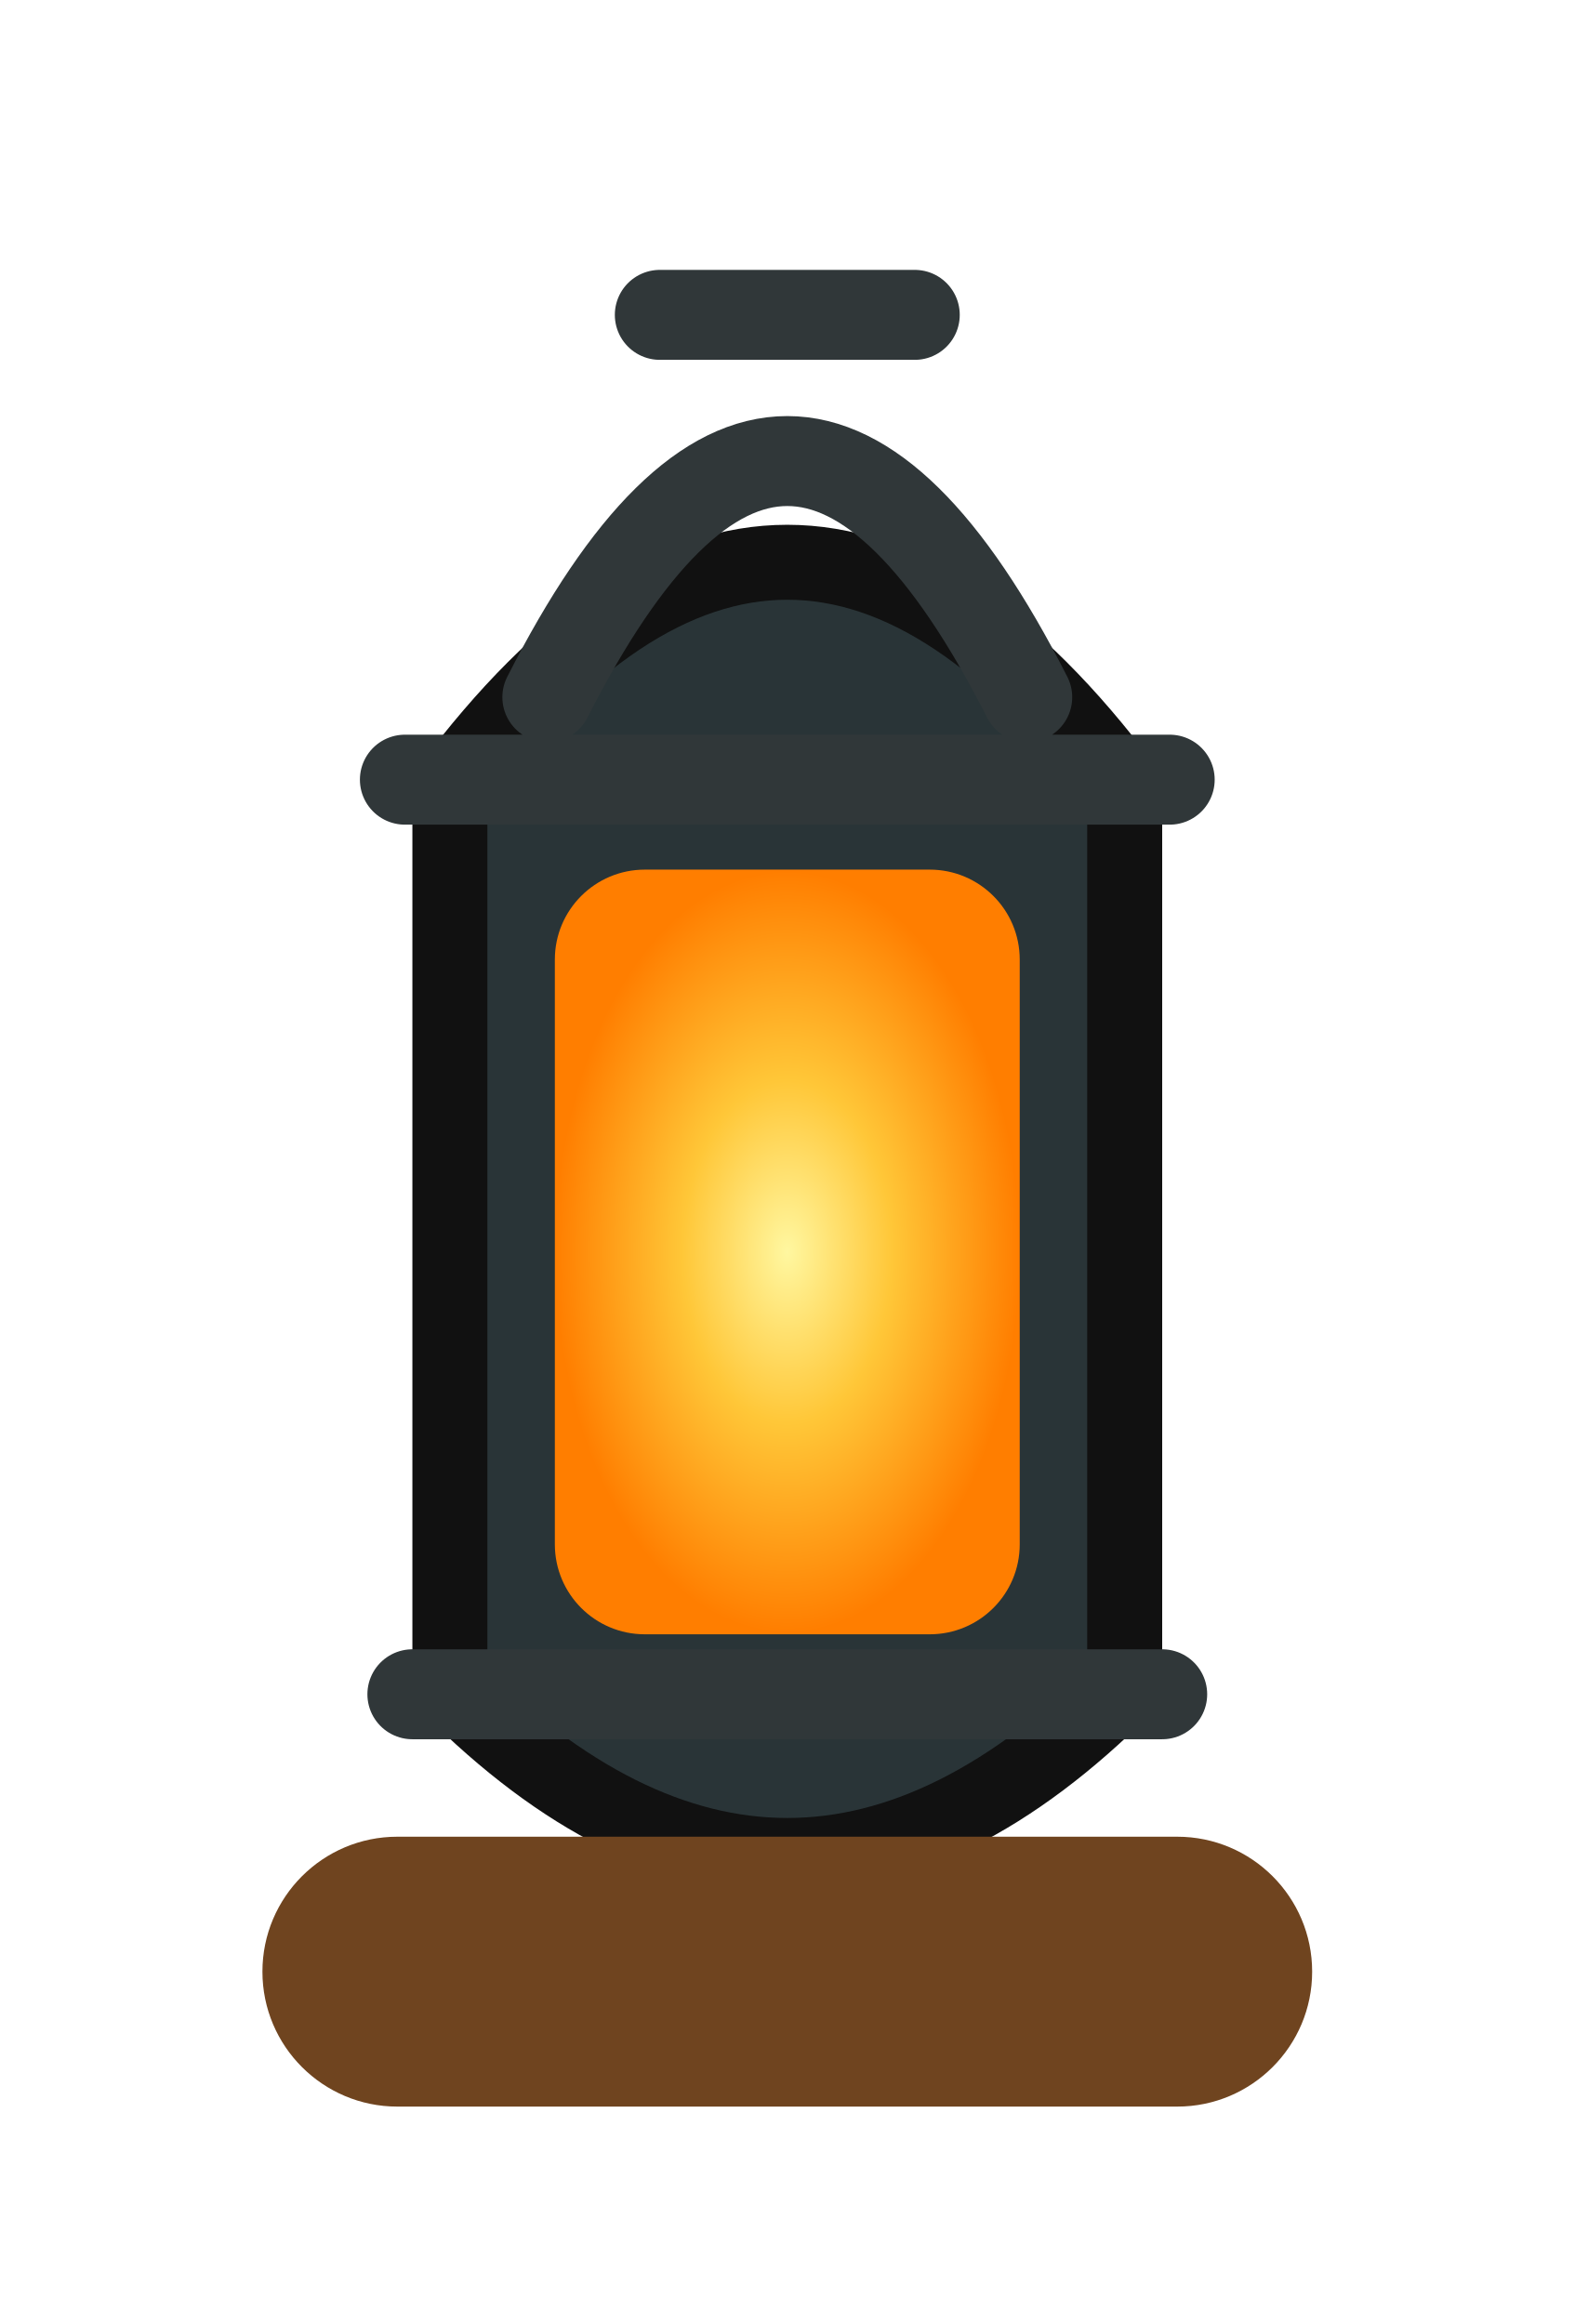
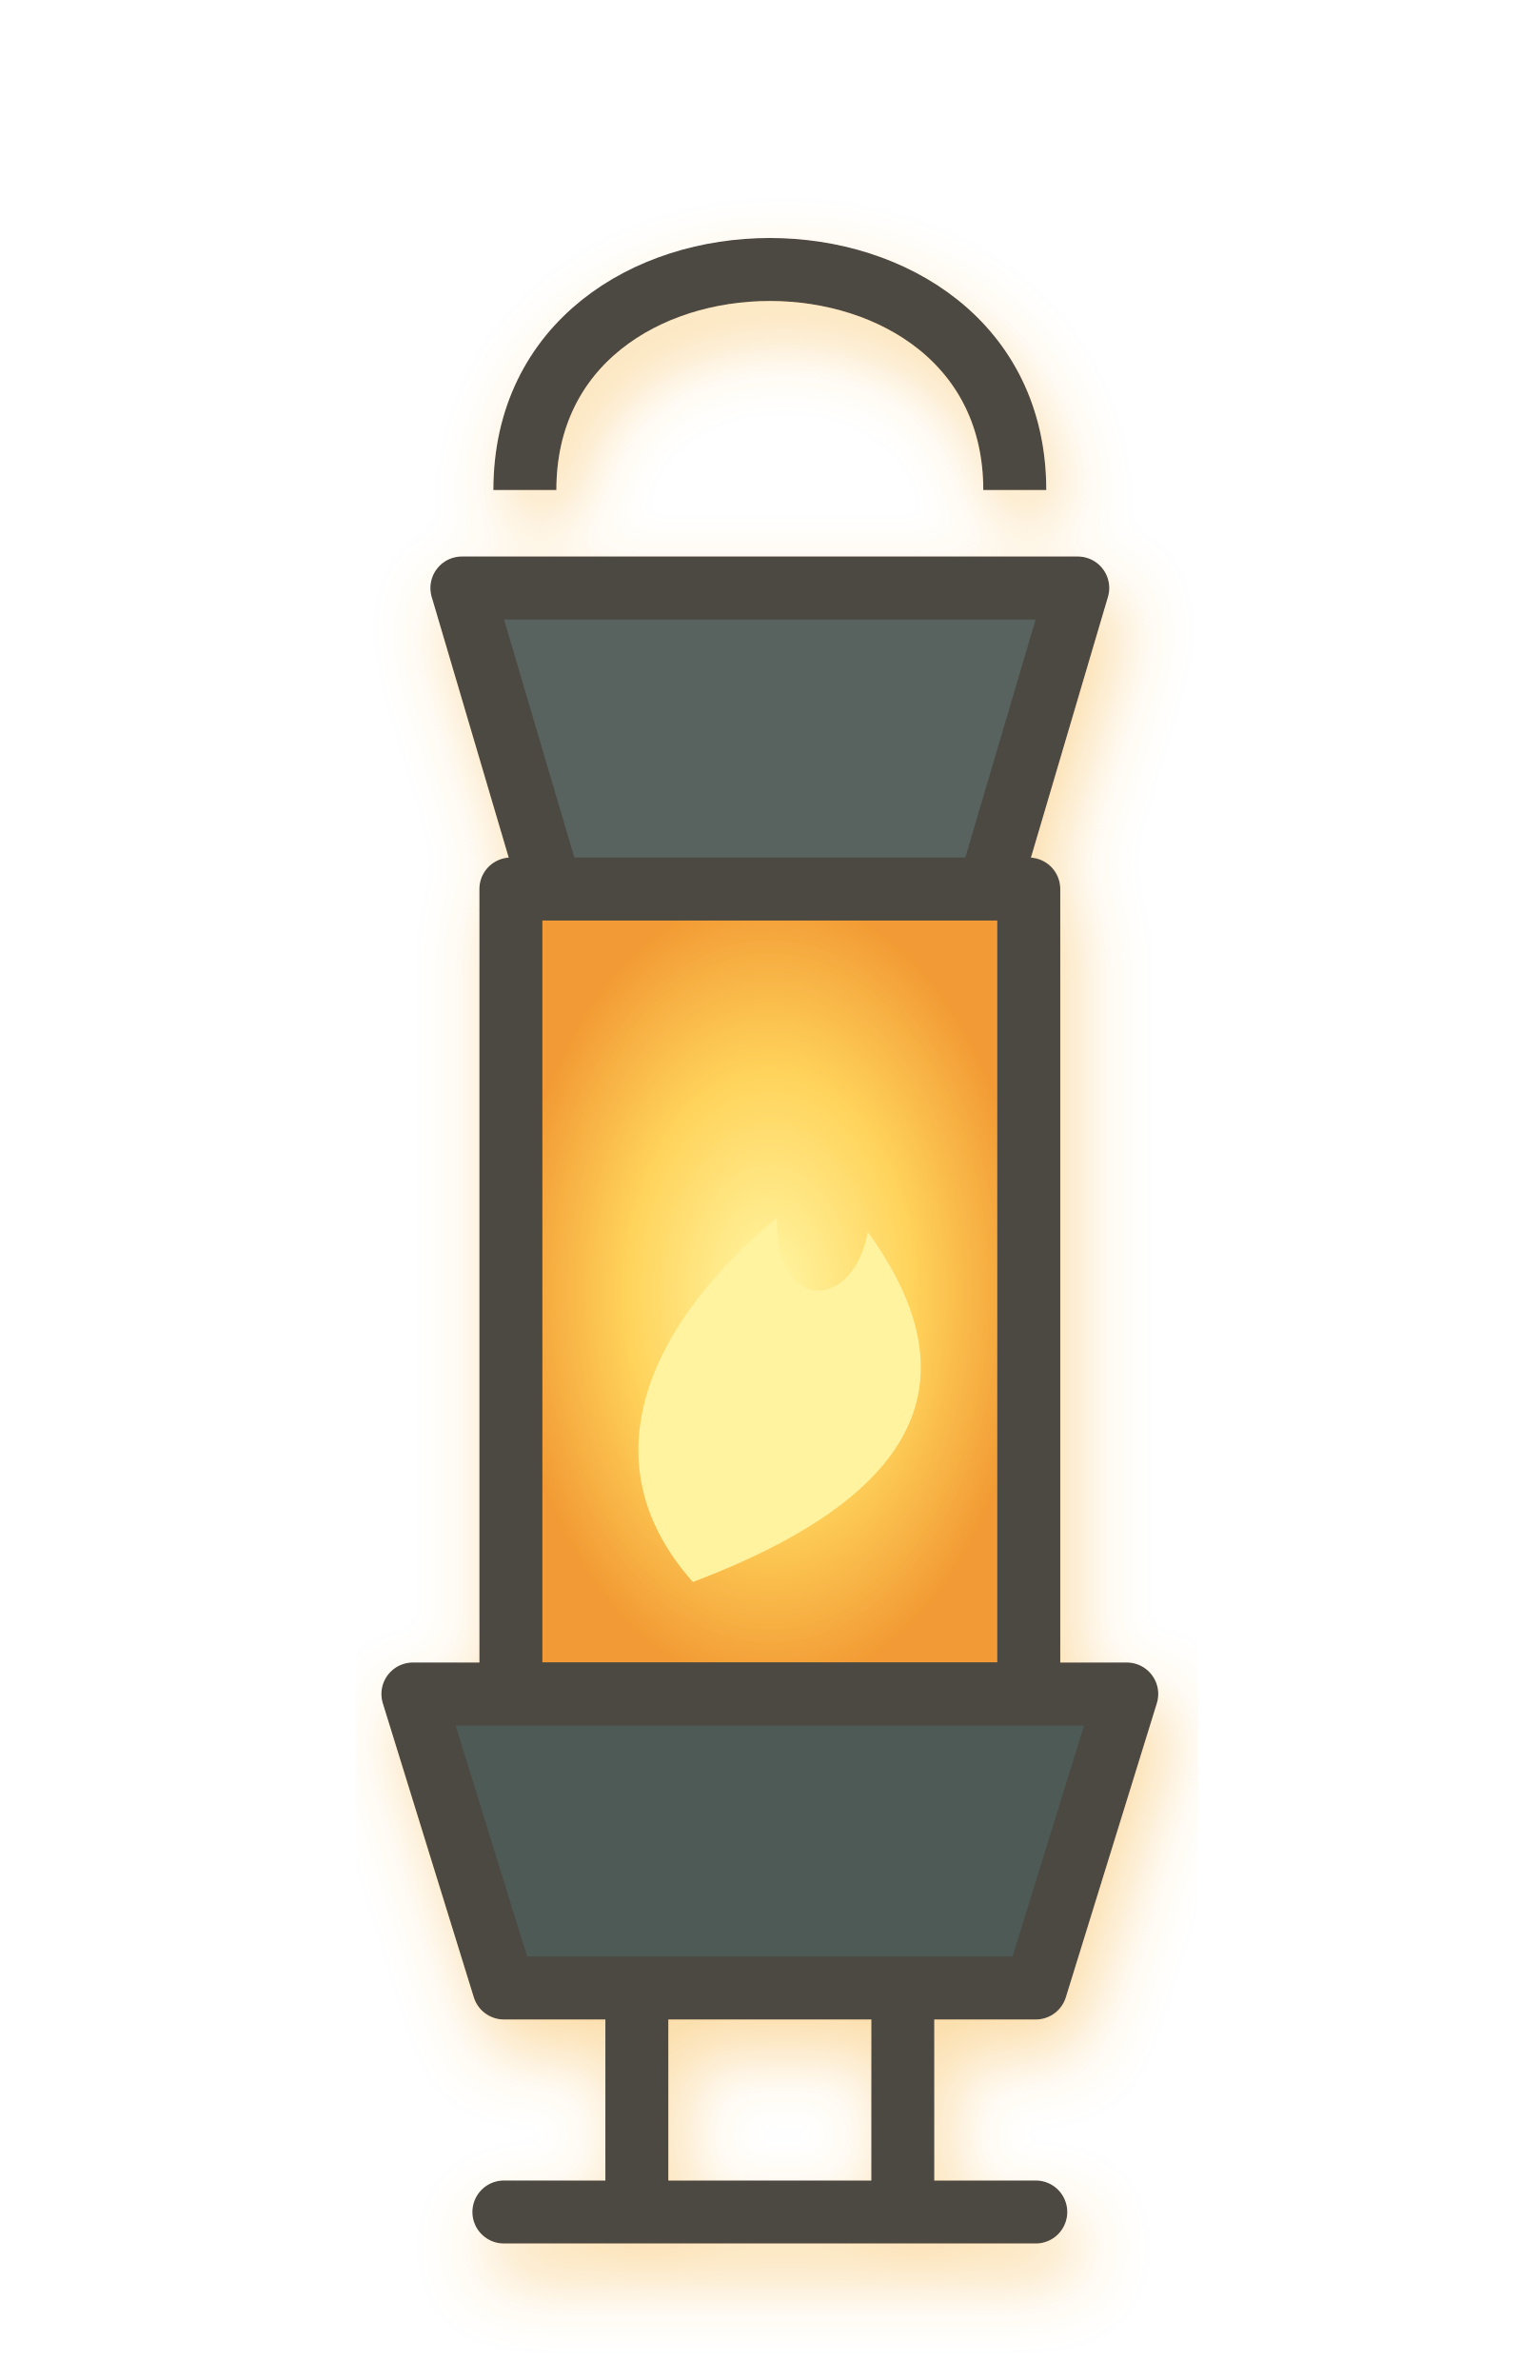
- <svg xmlns="http://www.w3.org/2000/svg" viewBox="0 0 210 310">
+ <svg xmlns="http://www.w3.org/2000/svg" viewBox="0 0 220 340">
  <defs>
-     <radialGradient id="g">
-       <stop stop-color="#fff7a0" />
-       <stop offset=".45" stop-color="#ffc738" />
-       <stop offset="1" stop-color="#ff7e00" />
+     <radialGradient id="l">
+       <stop stop-color="#fff7a5" />
+       <stop offset=".55" stop-color="#ffd35b" />
+       <stop offset="1" stop-color="#f29a34" />
    </radialGradient>
+     <filter id="g">
+       <feDropShadow dy="5" stdDeviation="5" flood-color="#f6b23c" flood-opacity=".45" />
+     </filter>
  </defs>
-   <path d="M60 105Q105 45 150 105V225Q105 270 60 225Z" fill="#293437" stroke="#111" stroke-width="10" />
-   <rect x="74" y="116" width="62" height="102" rx="12" fill="url(#g)" />
-   <path d="M73 93Q105 30 137 93M54 104h102M55 226h100M88 42h34" fill="none" stroke="#303739" stroke-width="12" stroke-linecap="round" />
-   <rect x="35" y="245" width="140" height="36" rx="18" fill="#6f441f" />
+   <g filter="url(#g)" stroke="#4c4a43" stroke-width="9" stroke-linejoin="round">
+     <path d="M75 70c0-42 70-42 70 0" fill="none" />
+     <path d="M66 84h88l-13 44H79z" fill="#58635e" />
+     <path d="M73 127h74v115H73z" fill="url(#l)" />
+     <path d="M59 242h102l-13 42H72z" fill="#4e5a55" />
+     <path d="M91 284v32M129 284v32" />
+     <path d="M72 316h76" stroke-linecap="round" />
+   </g>
+   <path d="M99 226c-16-18-5-38 12-52 0 14 11 13 13 2 13 18 12 36-25 50z" fill="#fff3a0" />
</svg>
